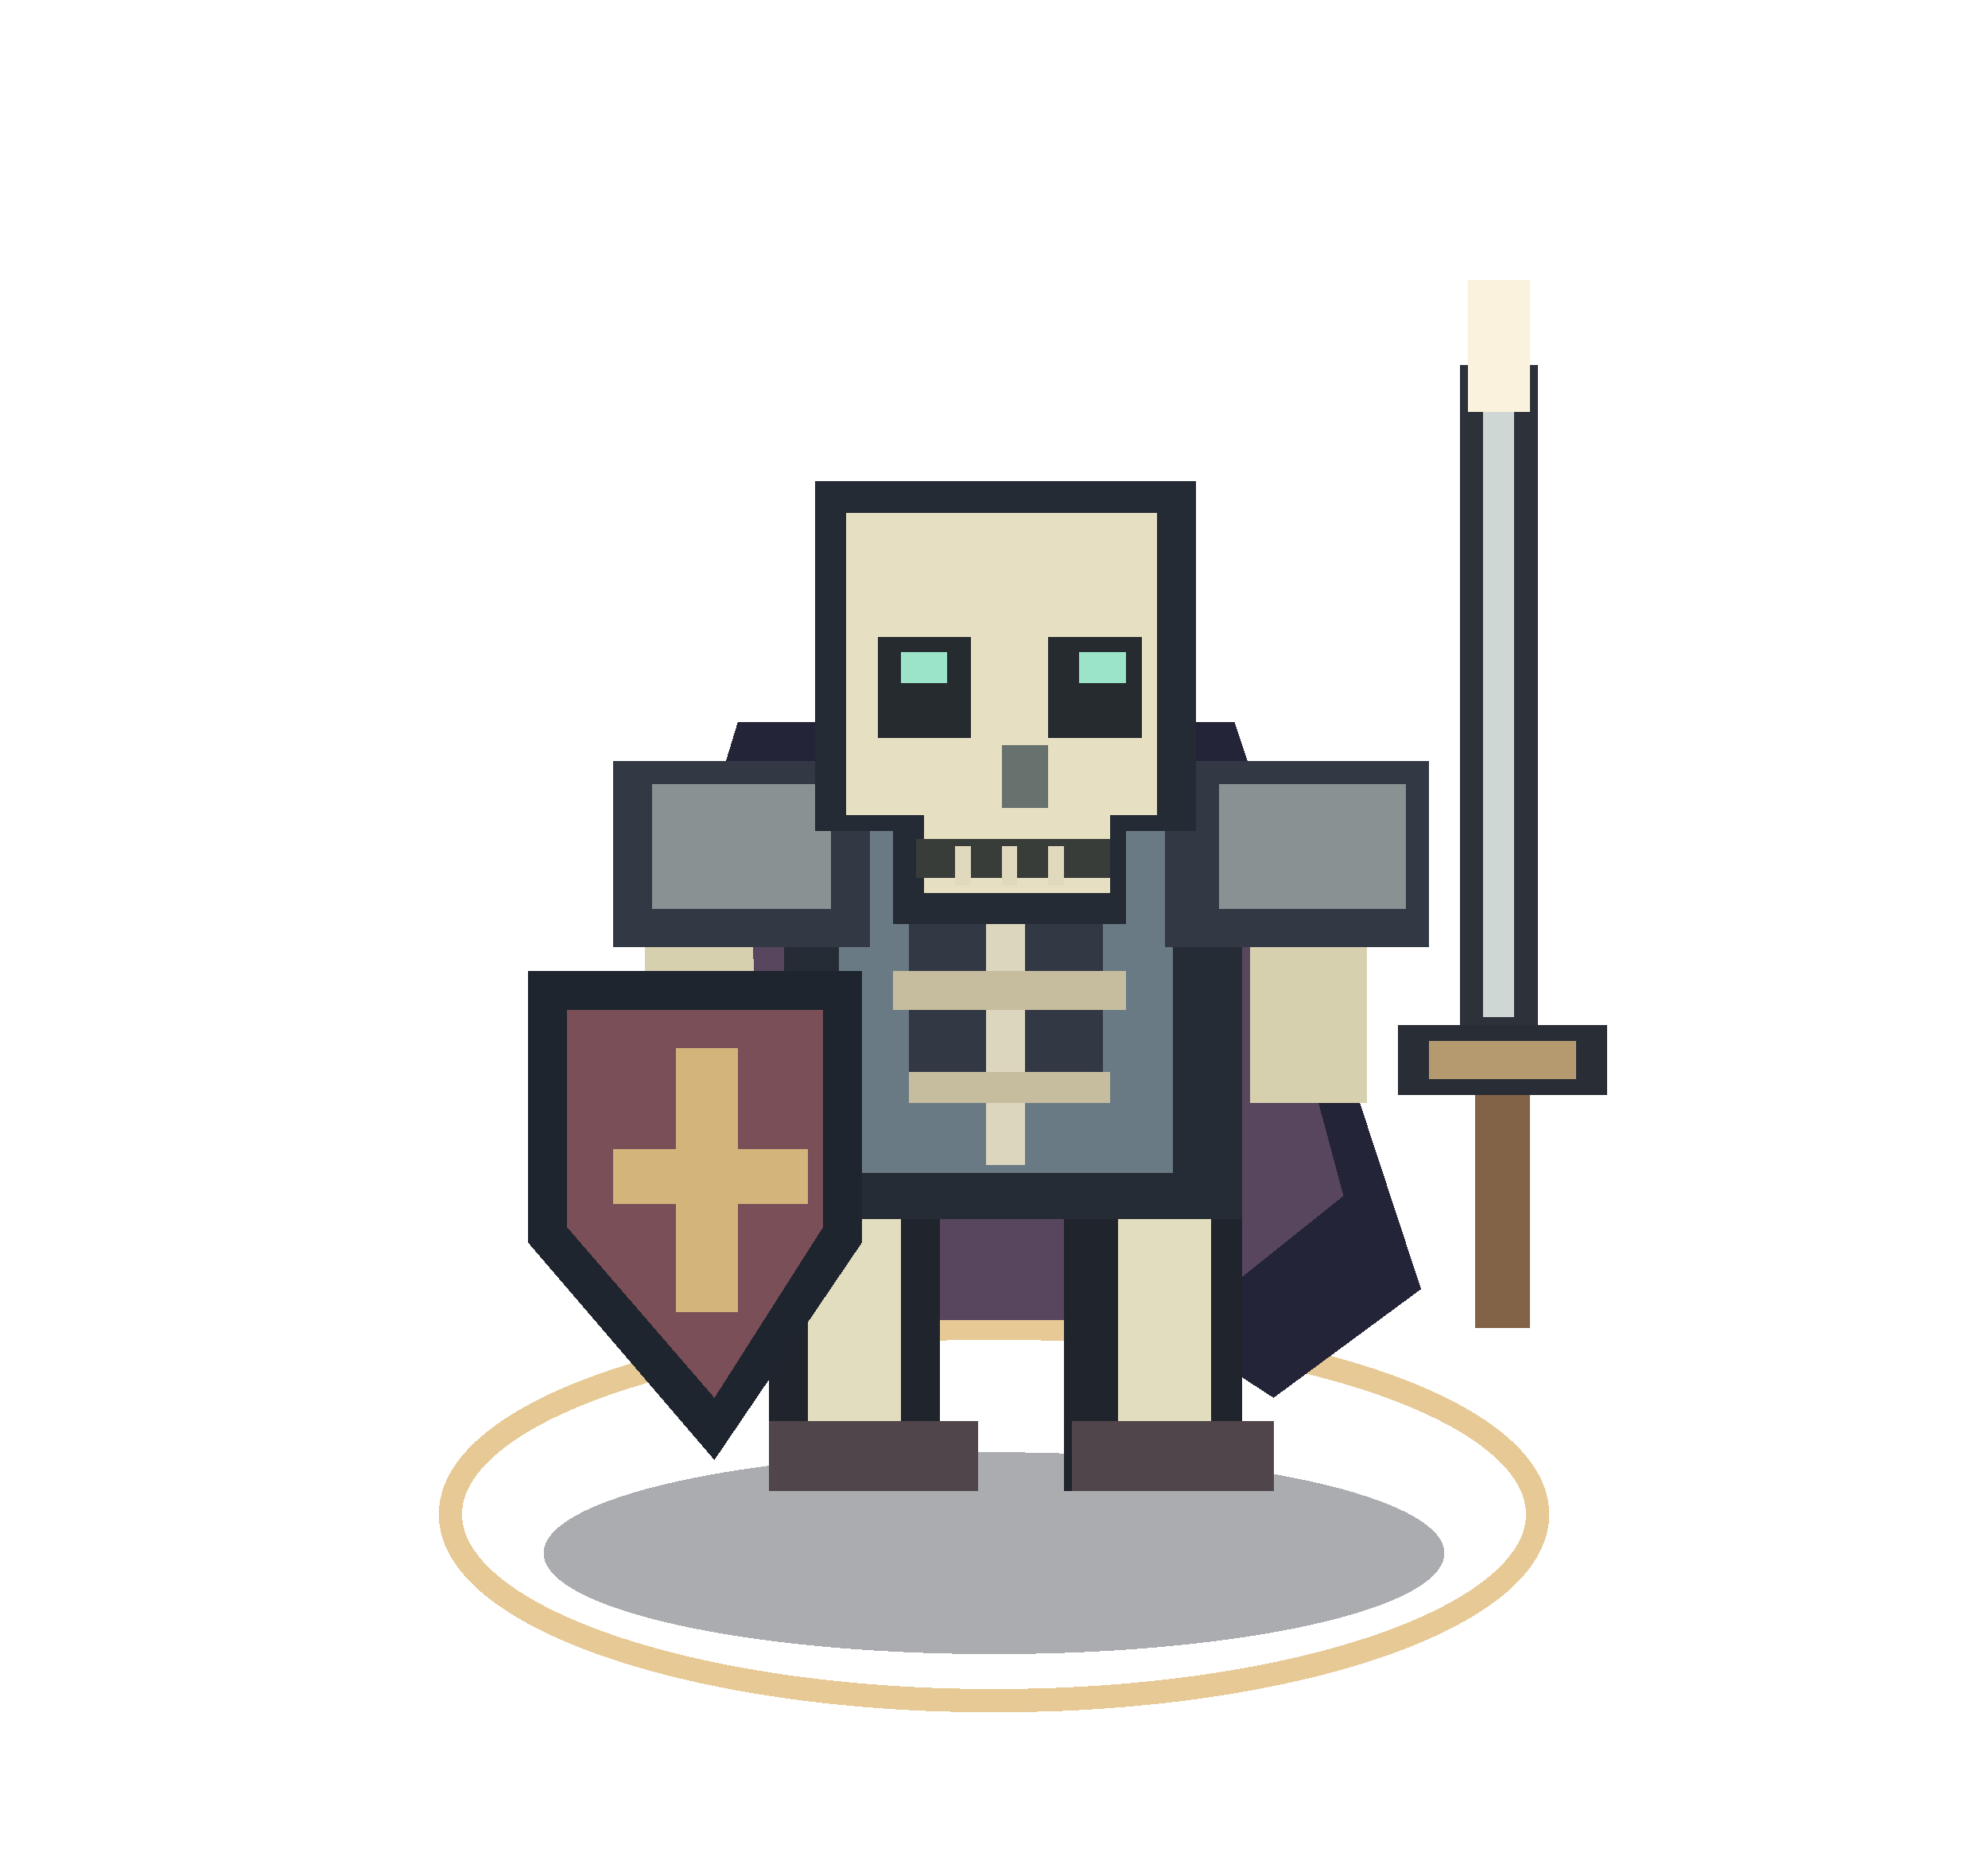
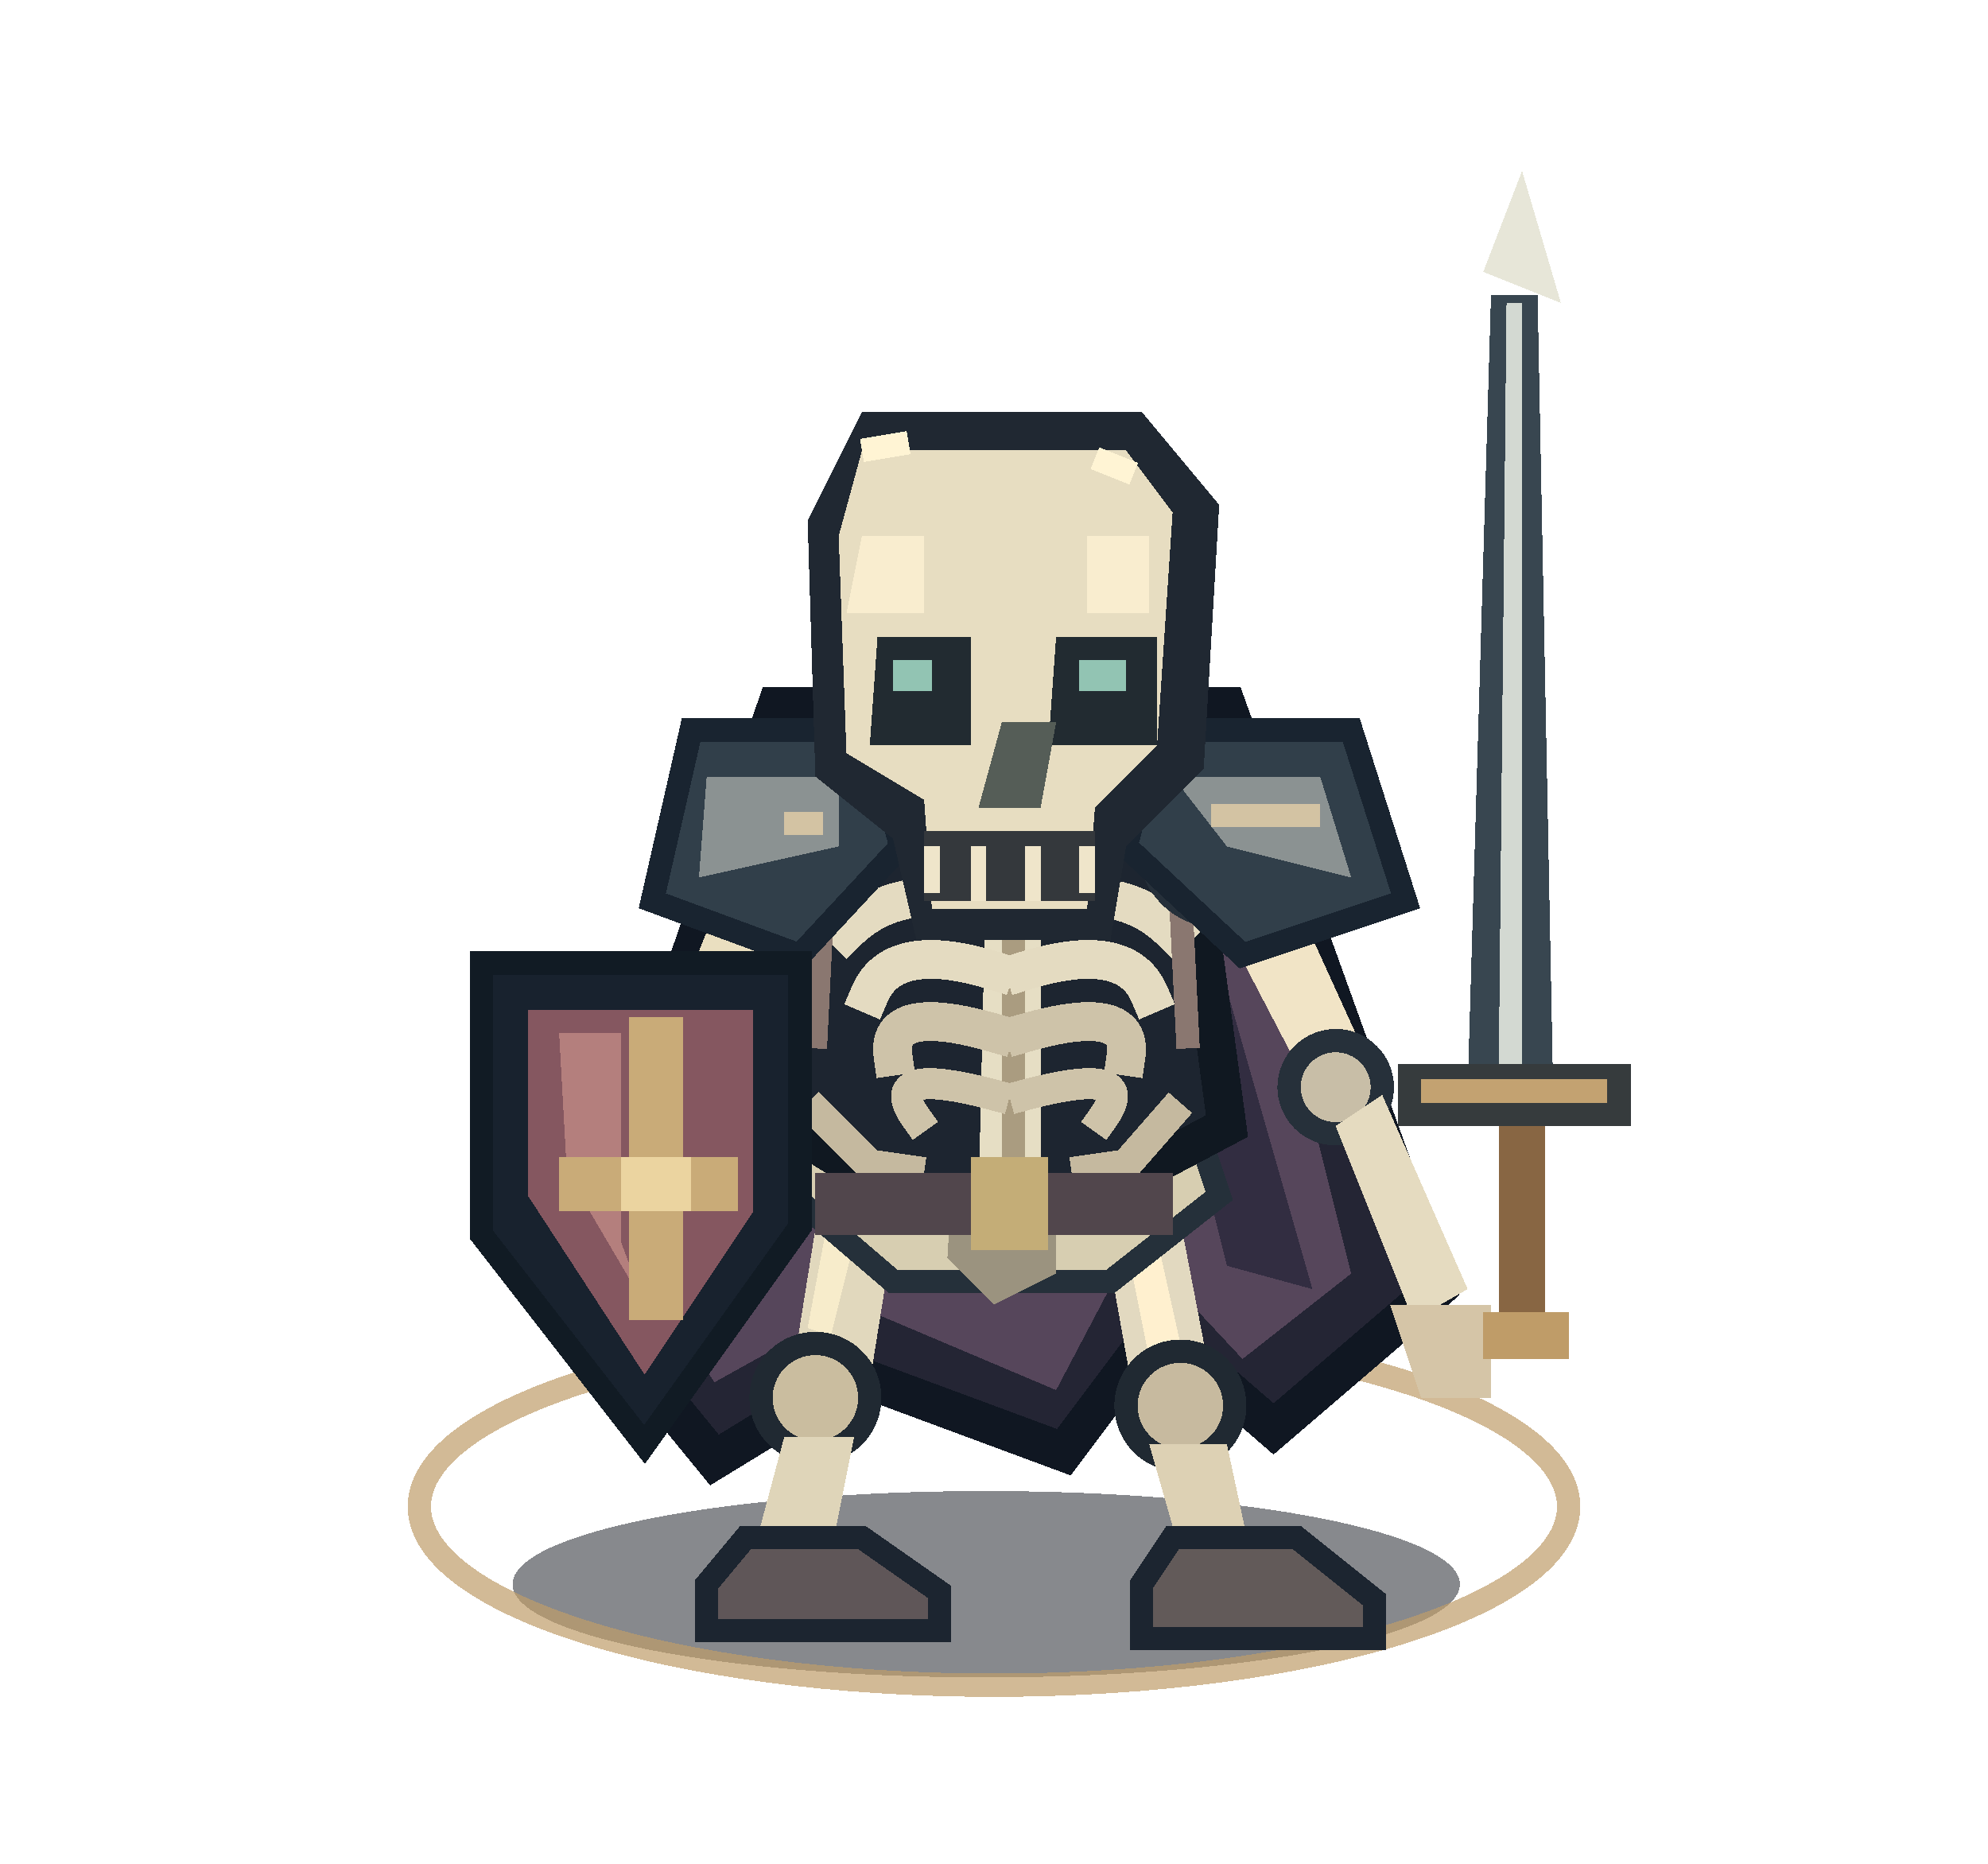
<svg xmlns="http://www.w3.org/2000/svg" viewBox="0 0 256 240" role="img" aria-labelledby="title description" shape-rendering="crispEdges">
-   <ellipse cx="128" cy="200" rx="58" ry="13" fill="#060b16" opacity=".34" />
-   <ellipse cx="128" cy="195" rx="70" ry="24" fill="none" stroke="#ddb268" stroke-width="3" opacity=".70" />
-   <path d="M95 93h64l24 73-19 14-20-13h-30l-22 15-18-20z" fill="#242438" />
-   <path d="M99 98h59l15 56-20 16h-50l-17-16z" fill="#57465e" />
-   <path d="M99 147h22v45H99zM137 147h23v45h-23z" fill="#20242d" />
-   <rect x="104" y="152" width="12" height="34" fill="#e3ddbf" />
-   <rect x="144" y="153" width="12" height="34" fill="#e3ddbf" />
-   <rect x="99" y="183" width="27" height="9" fill="#50454b" />
-   <rect x="138" y="183" width="26" height="9" fill="#50454b" />
-   <path d="M101 100h59v57h-59z" fill="#252c35" />
-   <rect x="108" y="104" width="43" height="47" fill="#6a7a85" />
-   <path d="M117 113h25v25h-25z" fill="#323945" />
-   <rect x="127" y="118" width="5" height="32" fill="#ddd6be" />
-   <rect x="115" y="125" width="30" height="5" fill="#c6bd9f" />
-   <rect x="117" y="138" width="26" height="4" fill="#c6bd9f" />
-   <path d="M96 104h-13v38h15zM161 104h15v38h-15z" fill="#d7d0af" />
-   <path d="M79 98h33v24H79zM150 98h34v24h-34z" fill="#323945" />
-   <path d="M84 101h23v16H84zM157 101h24v16h-24z" fill="#8a9192" />
-   <path d="M105 62h49v45h-9v12h-30v-12h-10z" fill="#242b34" />
-   <path d="M109 66h40v39h-6v10h-24v-10h-10z" fill="#e7dfc2" />
-   <rect x="113" y="82" width="12" height="13" fill="#262b30" />
-   <rect x="135" y="82" width="12" height="13" fill="#262b30" />
-   <rect x="116" y="84" width="6" height="4" fill="#9be4c9" />
-   <rect x="139" y="84" width="6" height="4" fill="#9be4c9" />
-   <path d="M129 96h6v8h-6z" fill="#67716d" />
-   <path d="M118 108h25v5h-25z" fill="#393d39" />
-   <path d="M124 109v5M130 109v5M136 109v5" stroke="#e1d9be" stroke-width="2" />
-   <path d="M188 47h10v88h-10z" fill="#2c313a" />
-   <path d="M191 47h4v84h-4z" fill="#ced7d3" />
-   <path d="M189 36h8v17h-8z" fill="#faf2dc" />
-   <rect x="180" y="132" width="27" height="9" fill="#292d36" />
-   <rect x="184" y="134" width="19" height="5" fill="#b59a70" />
-   <rect x="190" y="141" width="7" height="30" fill="#836348" />
-   <path d="M68 125h43v35l-19 28-24-28z" fill="#1e252e" />
-   <path d="M73 130h33v28l-14 22-19-22z" fill="#7b4f58" />
-   <rect x="87" y="135" width="8" height="34" fill="#d3b47b" />
-   <rect x="79" y="148" width="25" height="7" fill="#d3b47b" />
+   <ellipse cx="127" cy="204" rx="61" ry="12" fill="#050911" opacity=".48" />
+   <ellipse cx="128" cy="194" rx="74" ry="23" fill="none" stroke="#bf9d6a" stroke-width="3" opacity=".70" />
+   <g class="bone-cape">
+     <path d="M100 91H158L185 166 164 184 149 171 137 187 110 177 92 188 74 166Z" fill="#242534" stroke="#101722" stroke-width="5" />
+     <path d="M102 96H157L174 164 160 175 146 160 136 179 110 168 92 178 82 163Z" fill="#56465b" />
+     <path d="M102 112L87 165 97 167 109 116Z" fill="#857085" opacity=".48" />
+     <path d="M153 110L169 166 158 163 146 115Z" fill="#322d41" />
+   </g>
+   <g class="bone-leg-left">
+     <path d="M106 152L116 153 112 178 102 177Z" fill="#e1d8bd" />
+     <path d="M107 155L111 156 107 172 104 171Z" fill="#f7eccb" />
+     <circle cx="105" cy="180" r="7" fill="#cabd9f" stroke="#202932" stroke-width="3" />
+     <path d="M101 185H110L107 200H97Z" fill="#dfd5b9" />
+     <path d="M96 198H111L121 205V210H91V204Z" fill="#5f5658" stroke="#1c2530" stroke-width="3" />
+   </g>
+   <g class="bone-leg-right">
+     <path d="M141 152L151 152 156 178 146 180Z" fill="#e2d9c0" />
+     <path d="M144 155L148 155 152 173 148 175Z" fill="#fff0cf" />
+     <circle cx="152" cy="181" r="7" fill="#c7ba9f" stroke="#202932" stroke-width="3" />
+     <path d="M148 186H158L161 200H152Z" fill="#ddd1b4" />
+     <path d="M151 198H167L177 206V211H147V204Z" fill="#625a59" stroke="#1c2530" stroke-width="3" />
+   </g>
+   <g class="bone-pelvis">
+     <path d="M104 145H154L157 154 143 165H115L101 153Z" fill="#d7ceb1" stroke="#25303a" stroke-width="3" />
+     <path d="M109 150H123V158H113Z M136 150H151L145 158H136Z" fill="#34363b" />
+     <path d="M123 145H136V164L128 168 122 162Z" fill="#9b937f" />
+   </g>
+   <g class="bone-ribcage">
+     <path d="M103 108H153L158 145 141 154 116 154 98 143Z" fill="#1d2530" stroke="#101821" stroke-width="5" />
+     <path d="M127 111H134L134 155H126Z" fill="#e6dec4" />
+     <path d="M129 113H132V155H129Z" fill="#aa9c80" />
+     <path d="M128 117Q116 113 109 120M132 117Q144 113 151 120" fill="none" stroke="#e4dbc1" stroke-width="5" stroke-linecap="square" />
+     <path d="M128 125Q115 121 112 128M132 125Q145 121 148 128" fill="none" stroke="#e4dbc1" stroke-width="5" stroke-linecap="square" />
+     <path d="M128 133Q114 129 115 136M132 133Q146 129 145 136" fill="none" stroke="#cec3a9" stroke-width="5" stroke-linecap="square" />
+     <path d="M128 141Q113 137 118 144M132 141Q147 137 142 144" fill="none" stroke="#cec3a9" stroke-width="4" stroke-linecap="square" />
+     <path d="M104 142L112 150 119 151M152 142L145 150 138 151" fill="none" stroke="#c5b99f" stroke-width="4" />
+     <path d="M106 115L105 135M152 115L153 135" fill="none" stroke="#8a7770" stroke-width="3" />
+   </g>
+   <g class="bone-arm-left">
+     <circle cx="100" cy="109" r="9" fill="#d5ccb3" stroke="#26303a" stroke-width="3" />
+     <path d="M93 115L85 135 91 139 103 117Z" fill="#eadfc0" />
+     <circle cx="87" cy="139" r="6" fill="#cabda4" stroke="#26303a" stroke-width="3" />
+     <path d="M83 143L76 166 83 168 93 144Z" fill="#dfd6bd" />
+     <rect x="75" y="167" width="10" height="12" rx="2" fill="#e6d9b8" />
+   </g>
+   <g class="bone-arm-right">
+     <circle cx="157" cy="109" r="9" fill="#d9cdb3" stroke="#26303a" stroke-width="3" />
+     <path d="M156 116L168 139 175 134 165 112Z" fill="#f1e4c6" />
+     <circle cx="172" cy="140" r="6" fill="#c8bea7" stroke="#26303a" stroke-width="3" />
+     <path d="M172 145L182 170 189 166 178 141Z" fill="#e5dbc0" />
+     <path d="M179 168H192V180H183Z" fill="#d5c5a7" />
+   </g>
+   <g class="bone-armor">
+     <path d="M89 94H112L116 109 103 123 84 116Z" fill="#313f4a" stroke="#192430" stroke-width="3" />
+     <path d="M145 109L149 94H174L181 116 160 123Z" fill="#313f4a" stroke="#192430" stroke-width="3" />
+     <path d="M91 100H108L108 109 90 113Z M151 100H170L174 113 158 109Z" fill="#8b9292" />
+     <path d="M101 106H106M156 105H170" stroke="#d3c3a3" stroke-width="3" />
+     <path d="M105 155L151 155" stroke="#51464c" stroke-width="8" />
+     <rect x="125" y="149" width="10" height="12" fill="#c4ad77" />
+   </g>
+   <g class="bone-skull">
+     <path d="M111 53H147L157 65 155 99 145 109 143 121H118L115 108 105 100 104 67Z" fill="#202832" />
+     <path d="M111 58H145L151 66 149 96 141 104 140 117H120L119 103 109 97 108 69Z" fill="#e7ddc1" />
+     <path d="M111 69H119V79H109Z M140 69H148V79H140Z" fill="#f9edcf" />
+     <path d="M113 82H125V96H112Z M136 82H149V96H135Z" fill="#222b31" />
+     <path d="M115 85H120V89H115Z M139 85H145V89H139Z" fill="#92c4b3" />
+     <path d="M129 93H136L134 104H126Z" fill="#555d57" />
+     <path d="M119 107H141V116H119Z" fill="#34383c" />
+     <path d="M120 109V115M126 109V116M133 109V116M140 109V115" stroke="#efe5ca" stroke-width="2" />
+     <path d="M111 58L117 57M141 59L146 61" stroke="#fff4d4" stroke-width="3" />
+   </g>
+   <g class="bone-blade">
+     <path d="M192 38H198L200 140H189Z" fill="#384650" />
+     <path d="M194 39H196L196 137H193Z" fill="#d3d9d2" />
+     <path d="M191 35L196 22 201 39Z" fill="#e7e6d8" />
+     <rect x="180" y="137" width="30" height="8" fill="#363b3d" />
+     <rect x="183" y="139" width="24" height="3" fill="#c3a271" />
+     <path d="M193 145H199V170H193Z" fill="#886643" />
+     <rect x="191" y="169" width="11" height="6" fill="#bf9c68" />
+   </g>
+   <g class="bone-shield">
+     <path d="M62 124H103V158L83 186 62 159Z" fill="#18222e" stroke="#111b24" stroke-width="3" />
+     <path d="M68 130H97V156L83 177 68 154Z" fill="#855760" />
+     <path d="M72 133H80V160L83 168 73 151Z" fill="#b47f7d" />
+     <path d="M81 131H88V170H81Z" fill="#c9ab78" />
+     <path d="M72 149H95V156H72Z" fill="#c9ab78" />
+     <path d="M80 149H89V156H80Z" fill="#ebd4a0" />
+   </g>
</svg>
